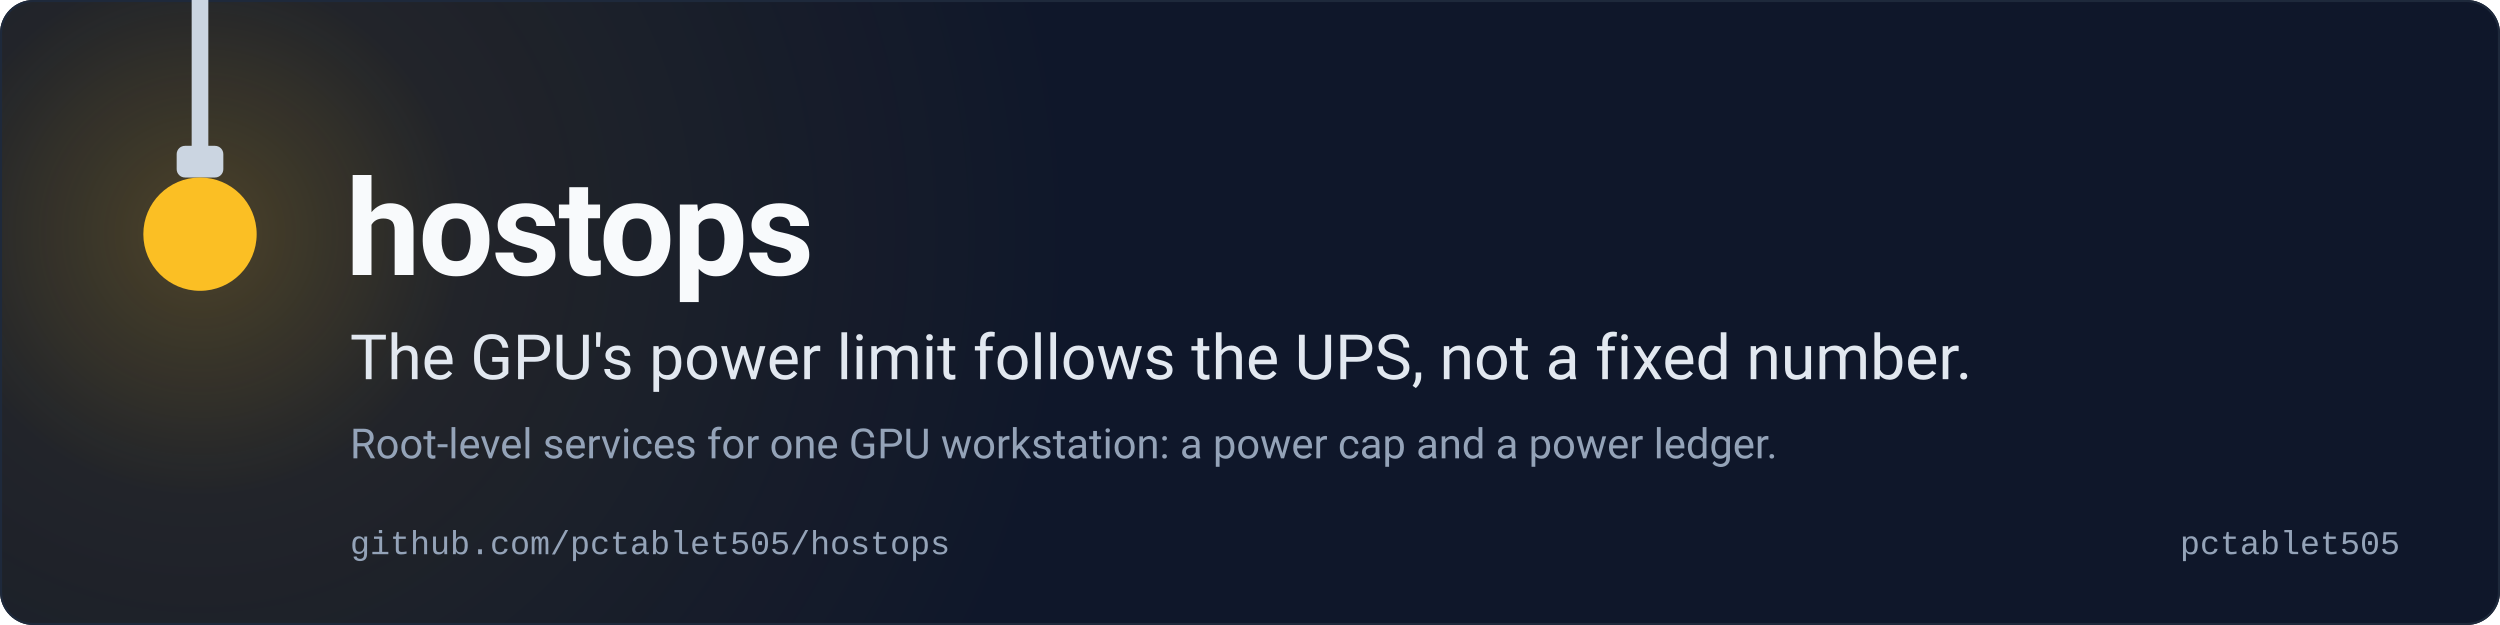
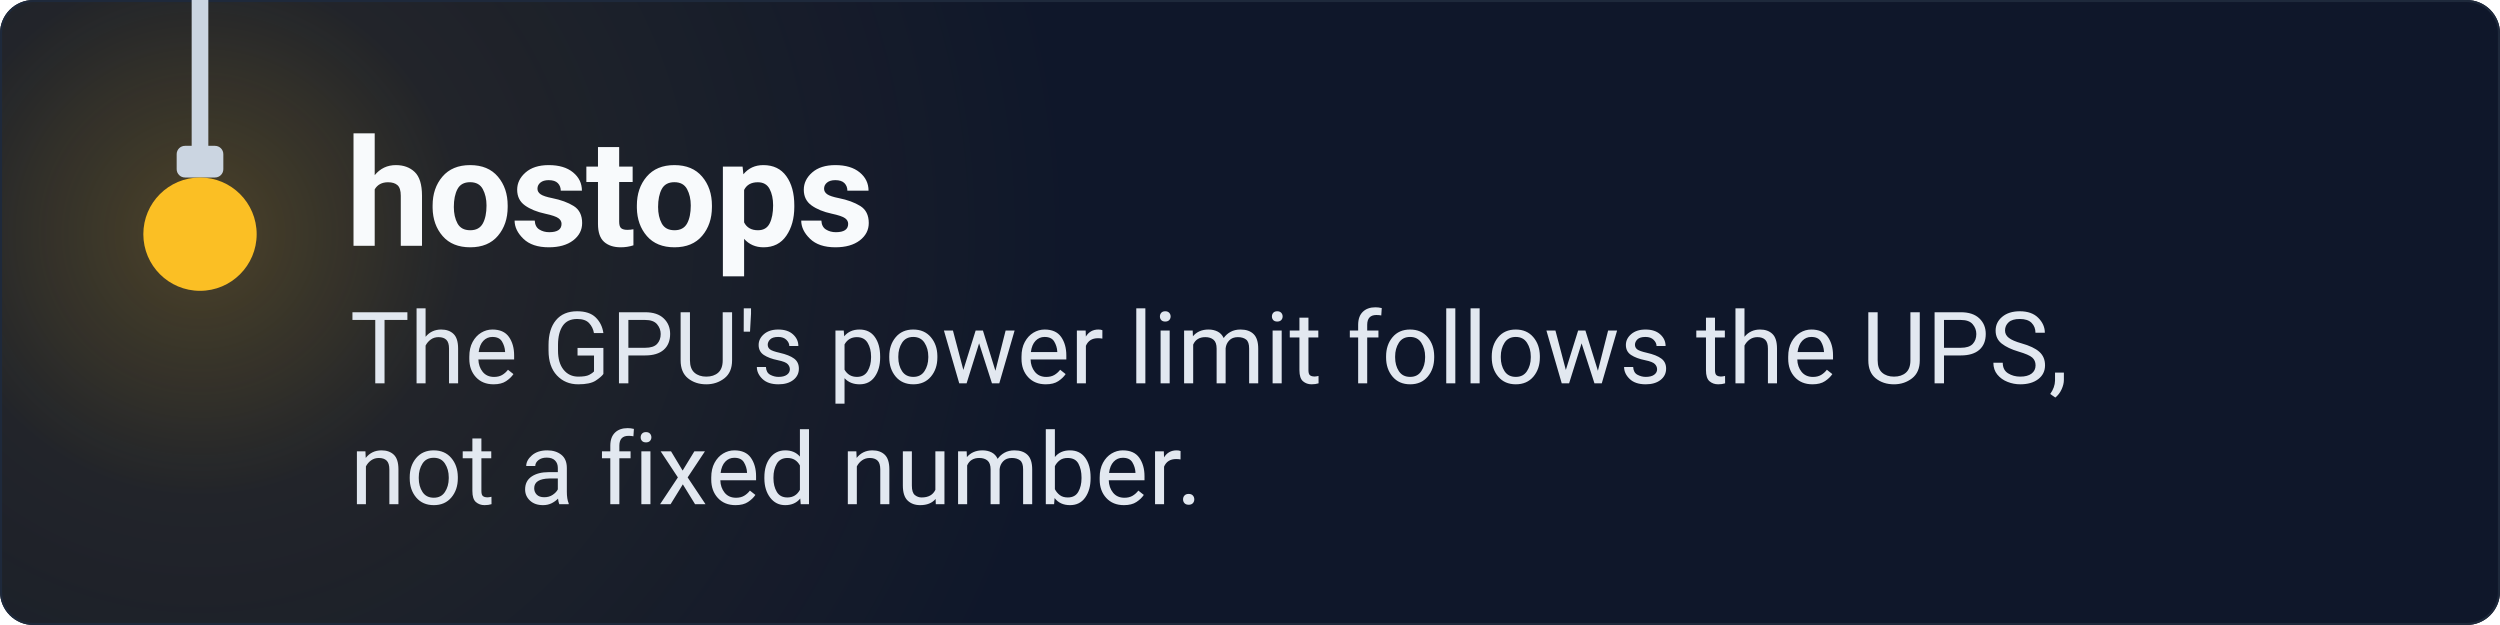
<svg xmlns="http://www.w3.org/2000/svg" width="1200" height="300" viewBox="0 0 1200 300" role="img" aria-labelledby="t d">
  <style>
    .s{font-family:system-ui,-apple-system,"Segoe UI",Roboto,"Noto Sans",Helvetica,Arial,sans-serif}
    .m{font-family:ui-monospace,SFMono-Regular,"SF Mono",Menlo,Consolas,"Liberation Mono",monospace}
  </style>
  <defs>
    <radialGradient id="glow" cx="96" cy="112" r="420" gradientUnits="userSpaceOnUse">
      <stop offset="0" stop-color="#fbbf24" stop-opacity="0.26" />
      <stop offset="0.3" stop-color="#fbbf24" stop-opacity="0.08" />
      <stop offset="1" stop-color="#fbbf24" stop-opacity="0" />
    </radialGradient>
  </defs>
  <rect width="1200" height="300" rx="16" fill="#0f172a" />
  <rect width="1200" height="300" rx="16" fill="url(#glow)" />
  <rect x="0.5" y="0.5" width="1199" height="299" rx="15.5" fill="none" stroke="#1e293b" />
  <path d="M96 0V74" stroke="#cbd5e1" stroke-width="8" />
  <rect x="84.8" y="70" width="22.4" height="15.2" rx="4" fill="#cbd5e1" />
  <circle cx="96" cy="112.4" r="27.2" fill="#fbbf24" />
-   <text class="s" x="166" y="132" font-size="64" font-weight="700" fill="#f8fafc" letter-spacing="-1">hostops</text>
-   <text class="s" x="168" y="182" font-size="30" fill="#e2e8f0">The GPU's power limit follows the UPS, not a fixed number.</text>
-   <text class="s" x="168" y="220" font-size="20" fill="#94a3b8">Root-level services for one GPU workstation: a power cap and a power ledger.</text>
-   <text class="m" x="168" y="266" font-size="16" fill="#94a3b8">github.com/pctablet505/hostops</text>
-   <text class="m" x="1152" y="266" font-size="16" fill="#94a3b8" text-anchor="end">pctablet505</text>
+   <text class="s" x="166" y="118" font-size="72" font-weight="700" fill="#f8fafc" letter-spacing="-1">hostops</text>
+   <text class="s" x="168" y="184" font-size="48" fill="#e2e8f0">The GPU's power limit follows the UPS,</text>
+   <text class="s" x="168" y="242" font-size="48" fill="#e2e8f0">not a fixed number.</text>
</svg>
